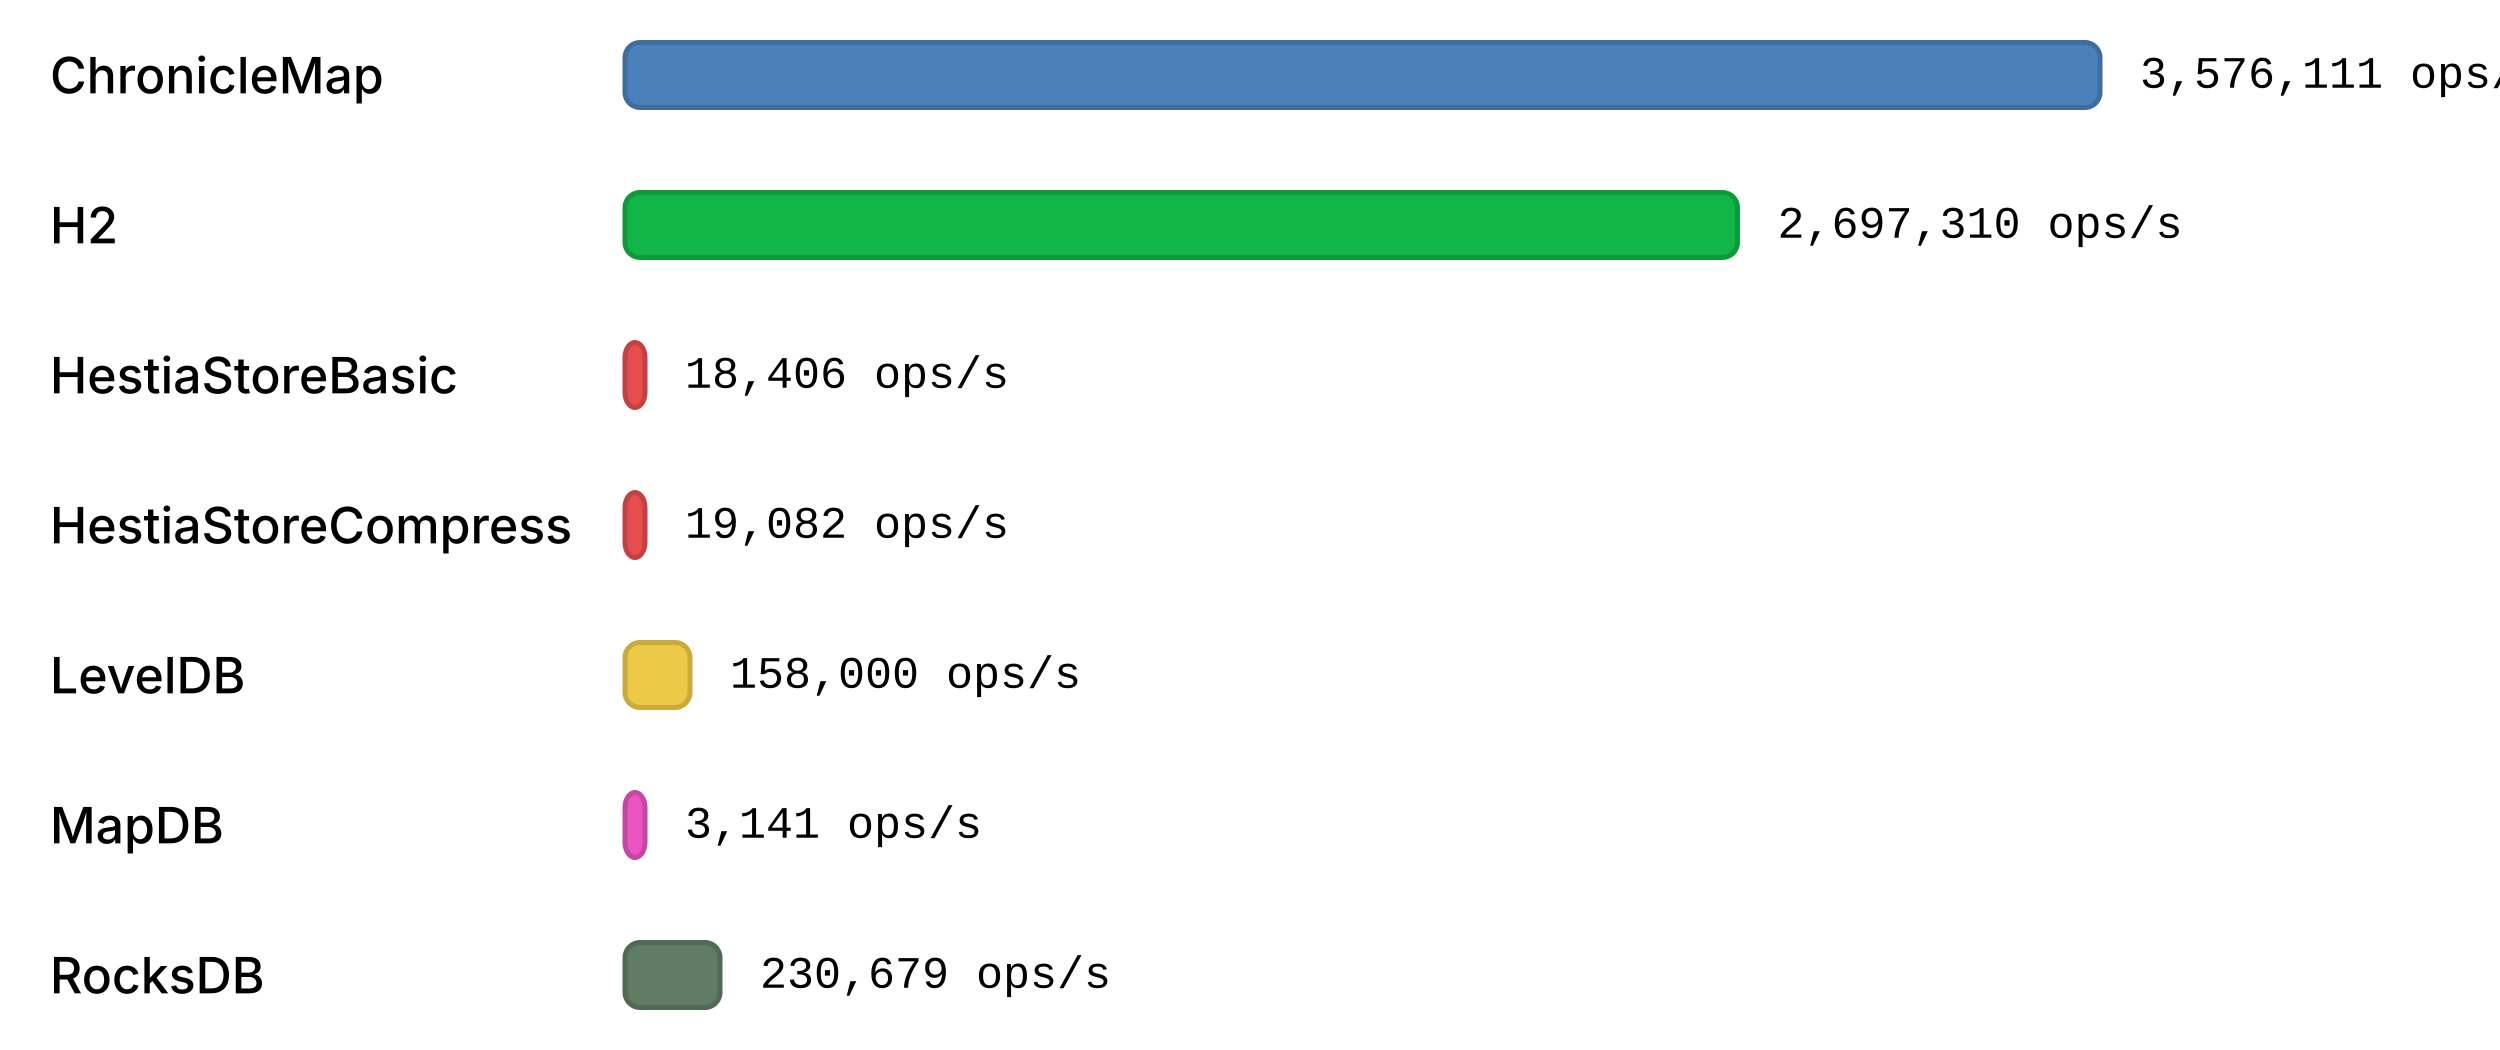
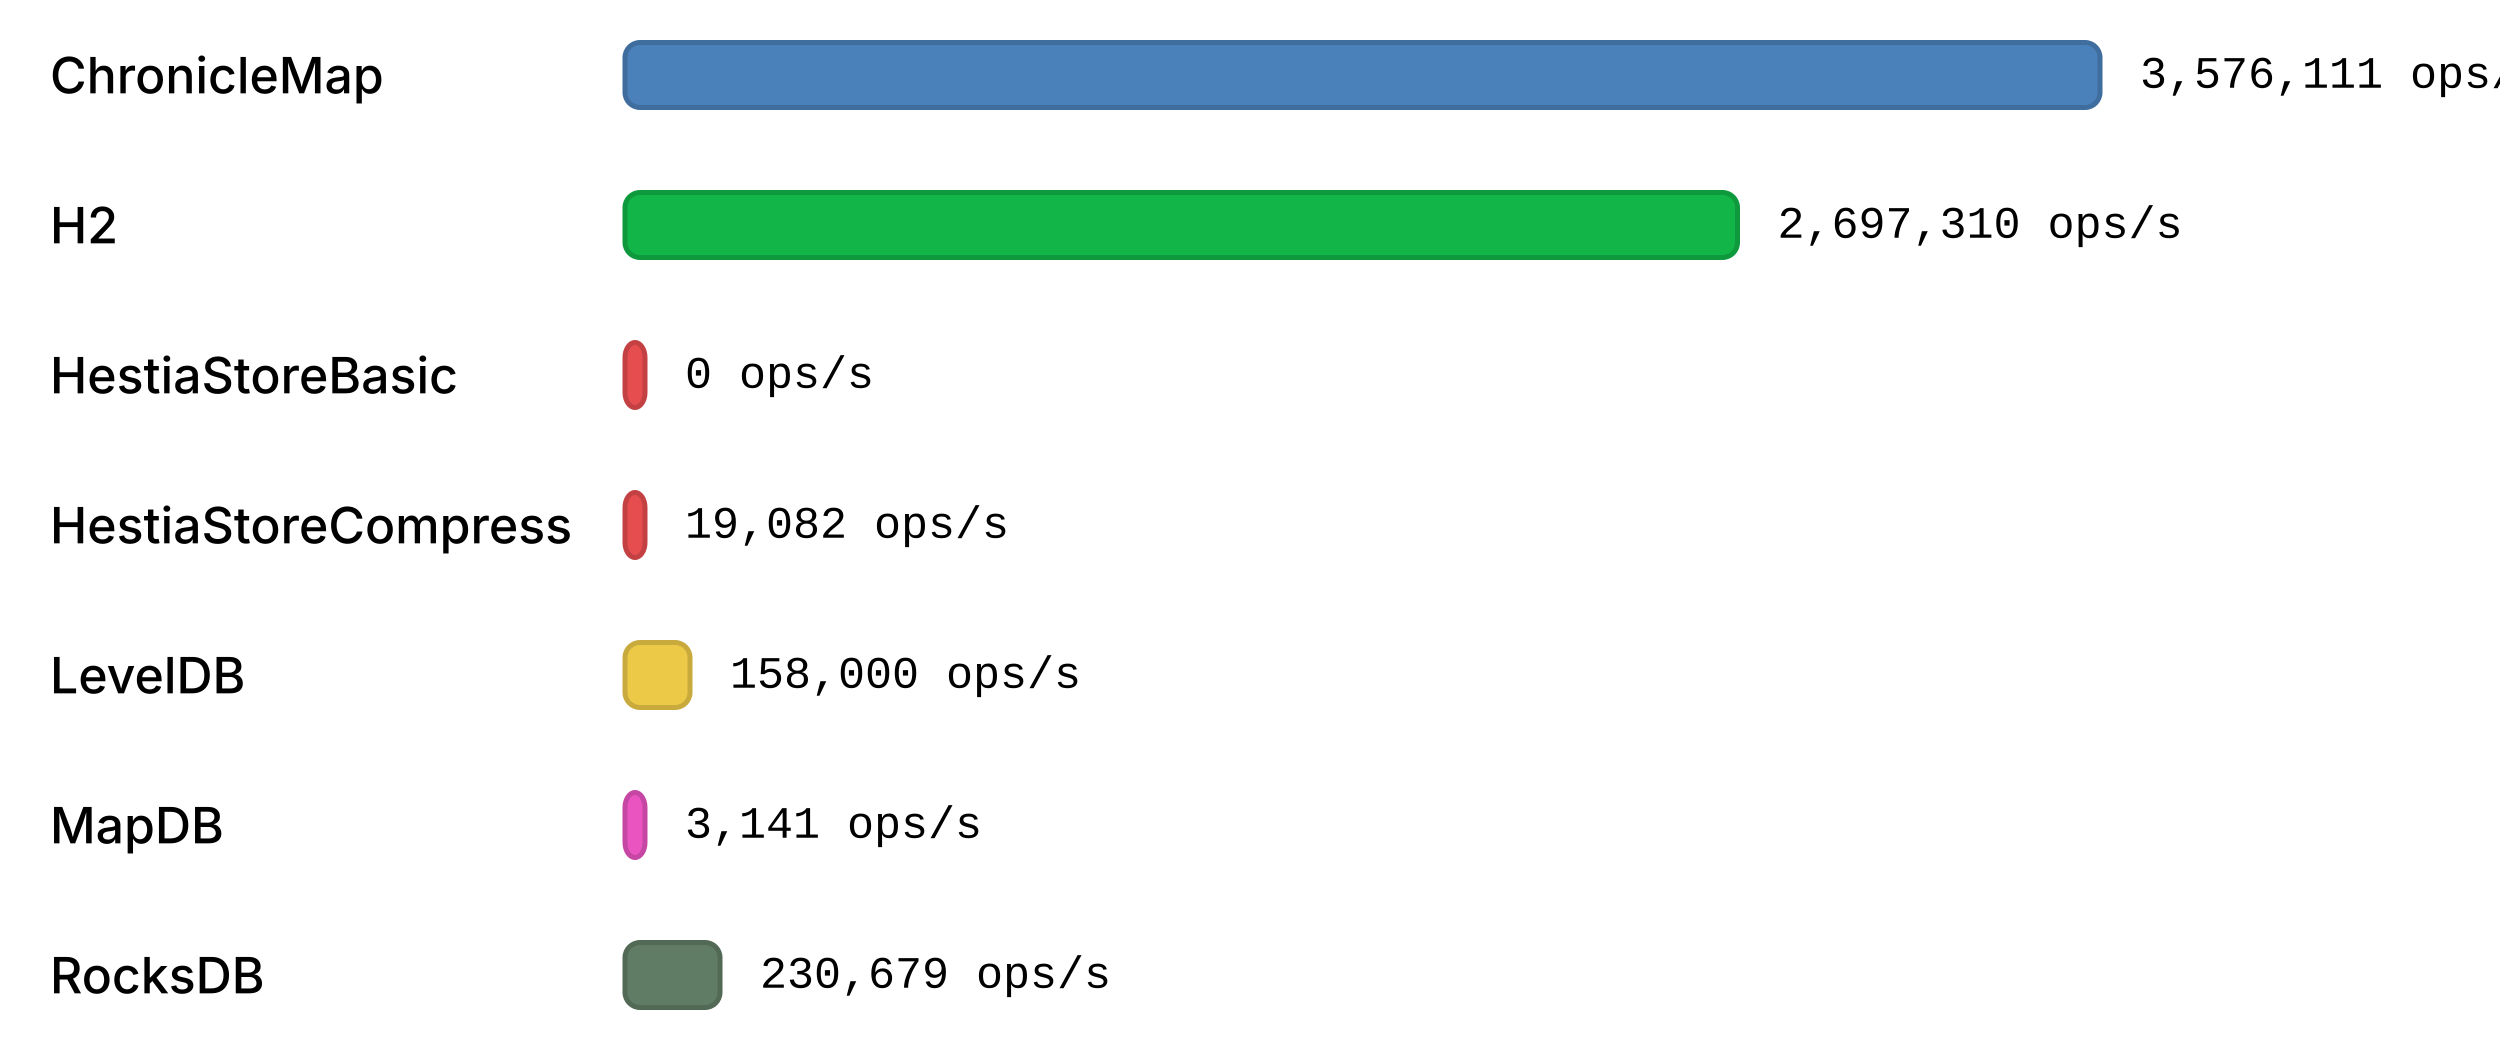
<svg xmlns="http://www.w3.org/2000/svg" width="1000" height="420" viewBox="0 0 1000 420">
  <style>
        text { fill: currentColor; dominant-baseline: middle; }
        .label { font: 500 20px "Inter", "Helvetica Neue", Arial, sans-serif; }
        .value { font: 18px "IBM Plex Mono", "Courier New", monospace; }
    </style>
  <rect x="0" y="10" width="1000" height="40" fill="rgba(255,255,255,0.15)" />
  <text class="label" x="20" y="30">ChronicleMap</text>
  <rect x="250" y="17" width="590" height="26" rx="6" ry="6" fill="#4b81ba" stroke="#3F6D9E" stroke-width="2" />
  <text class="value" x="856" y="30">3,576,111 ops/s</text>
  <rect x="0" y="70" width="1000" height="40" fill="rgba(255,255,255,0.15)" />
  <text class="label" x="20" y="90">H2</text>
  <rect x="250" y="77" width="445" height="26" rx="6" ry="6" fill="#12b548" stroke="#0F993D" stroke-width="2" />
  <text class="value" x="711" y="90">2,697,310 ops/s</text>
  <rect x="0" y="130" width="1000" height="40" fill="rgba(255,255,255,0.15)" />
  <text class="label" x="20" y="150">HestiaStoreBasic</text>
  <rect x="250" y="137" width="8" height="26" rx="6" ry="6" fill="#e64d4f" stroke="#C34143" stroke-width="2" />
-   <text class="value" x="274" y="150">18,406 ops/s</text>
+   <text class="value" x="274" y="150">0 ops/s</text>
  <rect x="0" y="190" width="1000" height="40" fill="rgba(255,255,255,0.15)" />
  <text class="label" x="20" y="210">HestiaStoreCompress</text>
  <rect x="250" y="197" width="8" height="26" rx="6" ry="6" fill="#e64d4f" stroke="#C34143" stroke-width="2" />
  <text class="value" x="274" y="210">19,082 ops/s</text>
  <rect x="0" y="250" width="1000" height="40" fill="rgba(255,255,255,0.15)" />
  <text class="label" x="20" y="270">LevelDB</text>
  <rect x="250" y="257" width="26" height="26" rx="6" ry="6" fill="#EDC948" stroke="#C9AA3D" stroke-width="2" />
  <text class="value" x="292" y="270">158,000 ops/s</text>
  <rect x="0" y="310" width="1000" height="40" fill="rgba(255,255,255,0.15)" />
  <text class="label" x="20" y="330">MapDB</text>
  <rect x="250" y="317" width="8" height="26" rx="6" ry="6" fill="#ea54c0" stroke="#C647A3" stroke-width="2" />
  <text class="value" x="274" y="330">3,141 ops/s</text>
  <rect x="0" y="370" width="1000" height="40" fill="rgba(255,255,255,0.15)" />
  <text class="label" x="20" y="390">RocksDB</text>
  <rect x="250" y="377" width="38" height="26" rx="6" ry="6" fill="#607c65" stroke="#516955" stroke-width="2" />
  <text class="value" x="304" y="390">230,679 ops/s</text>
</svg>
